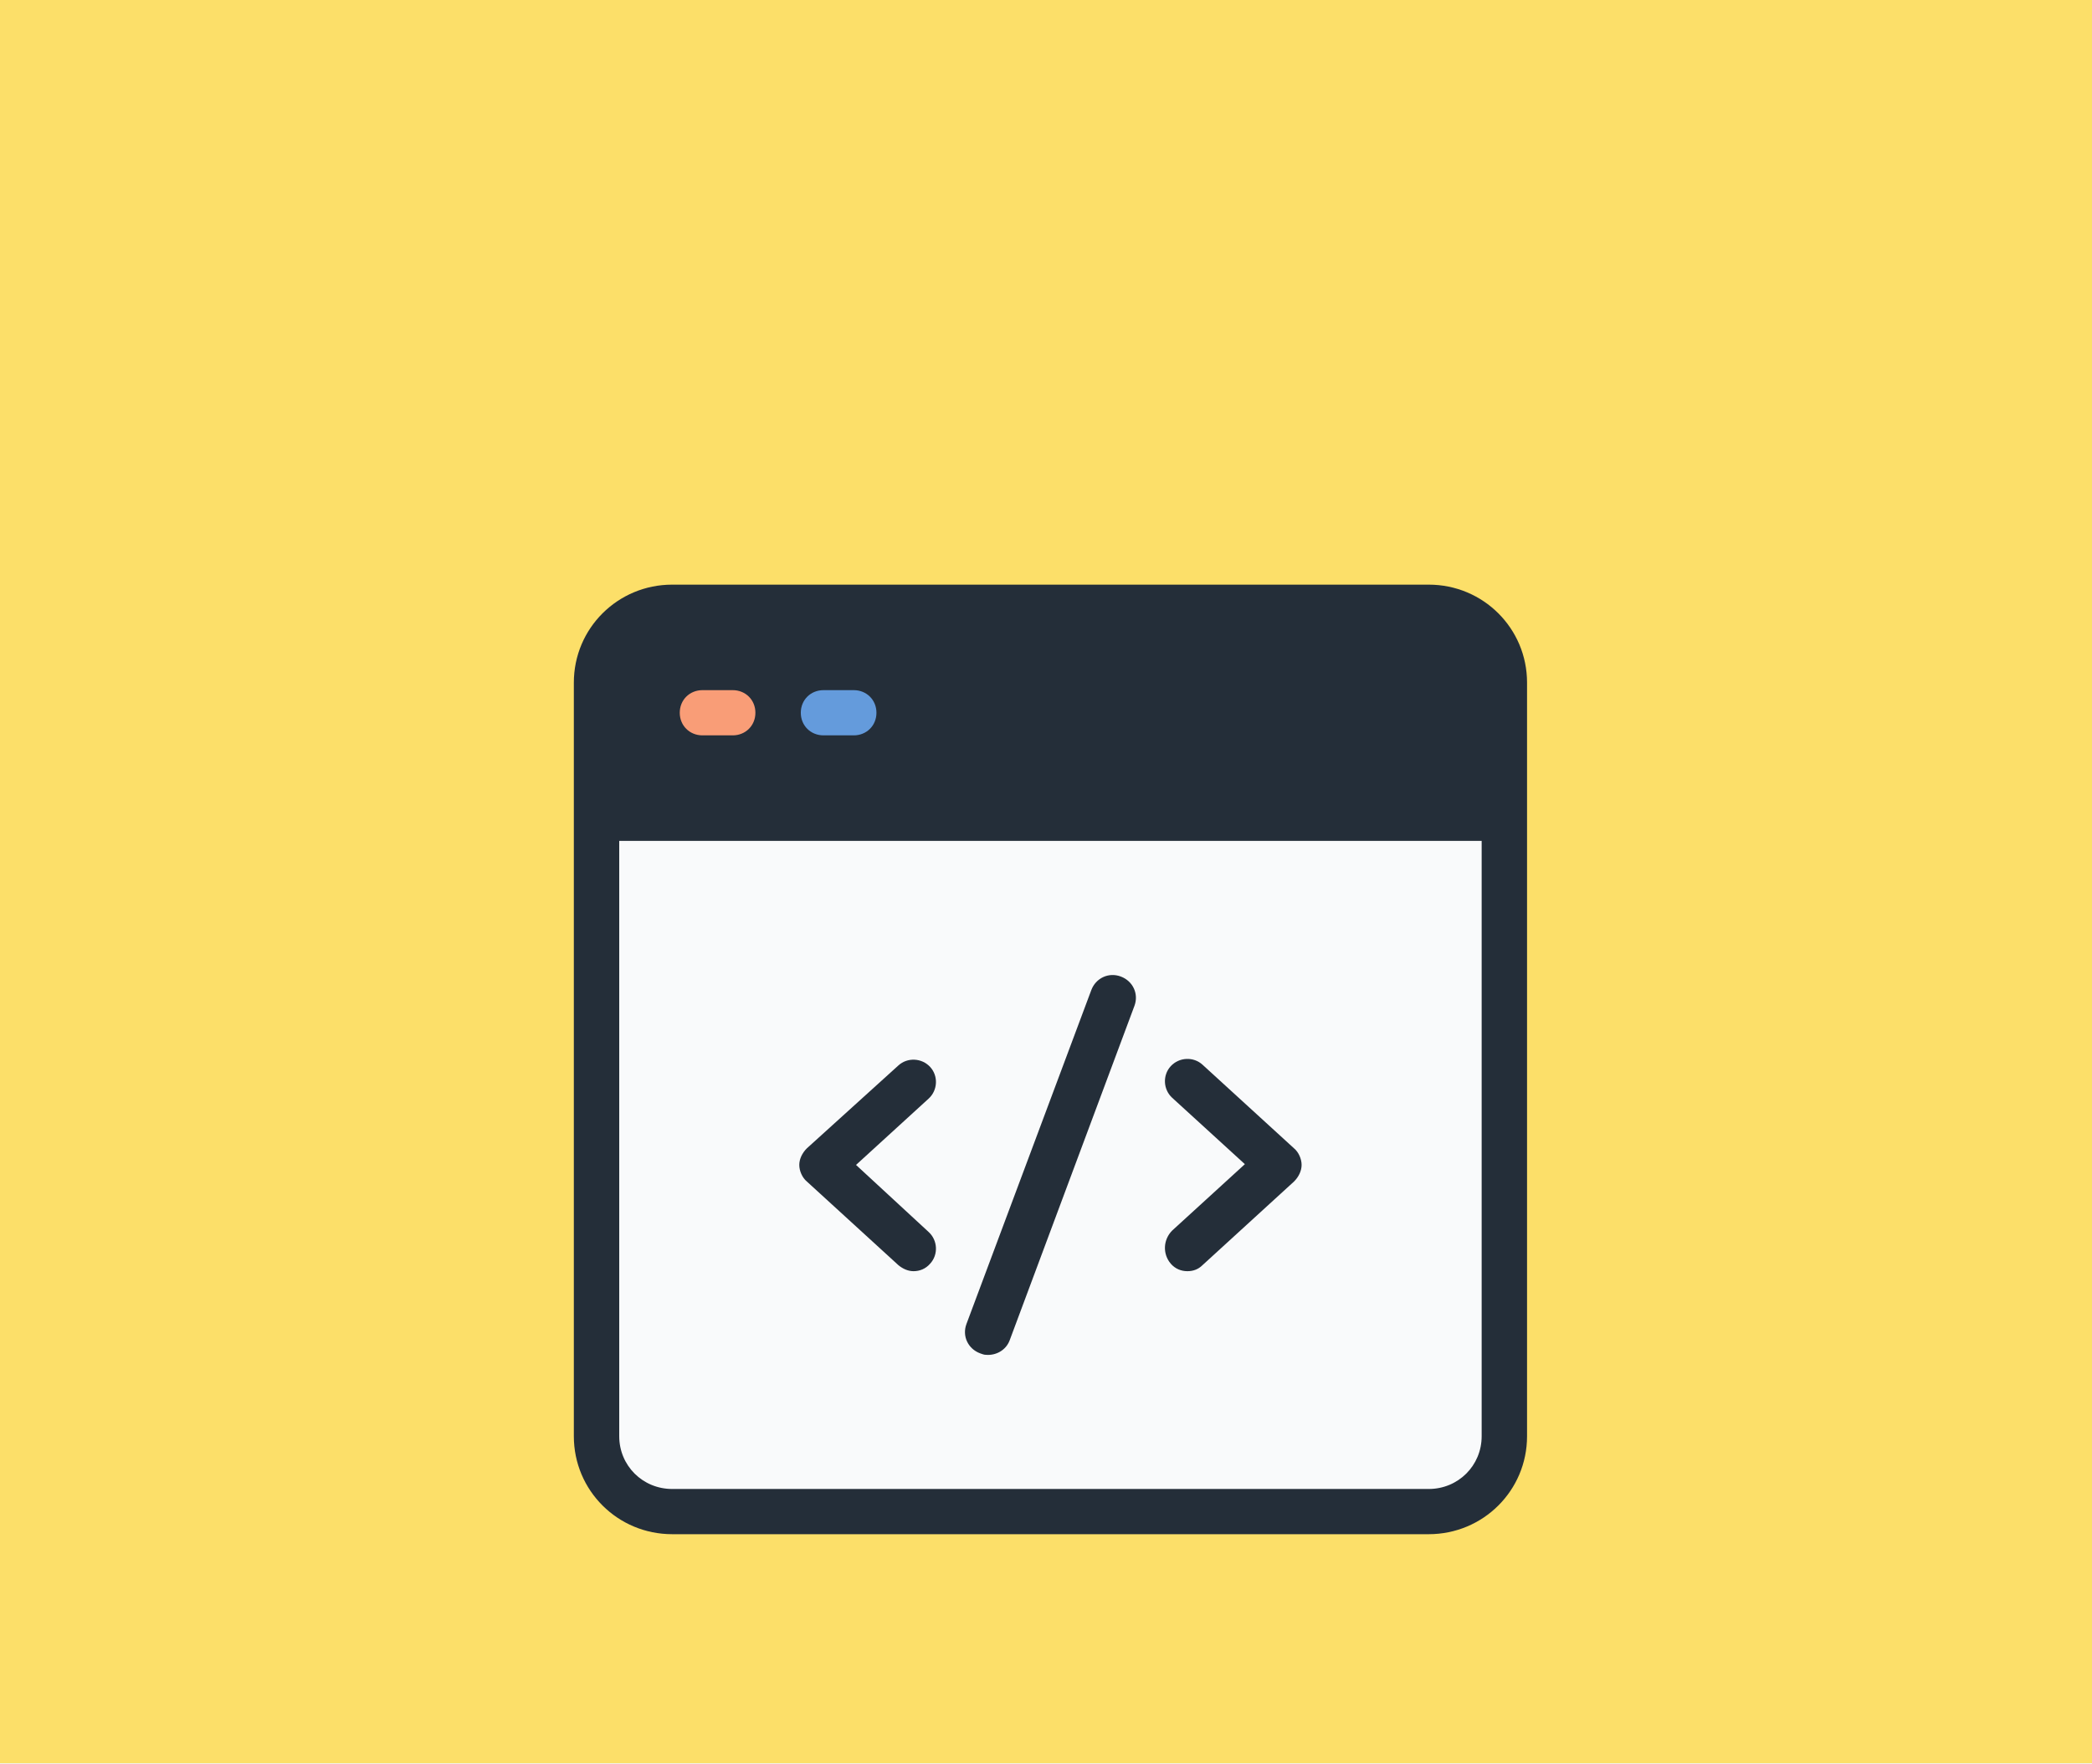
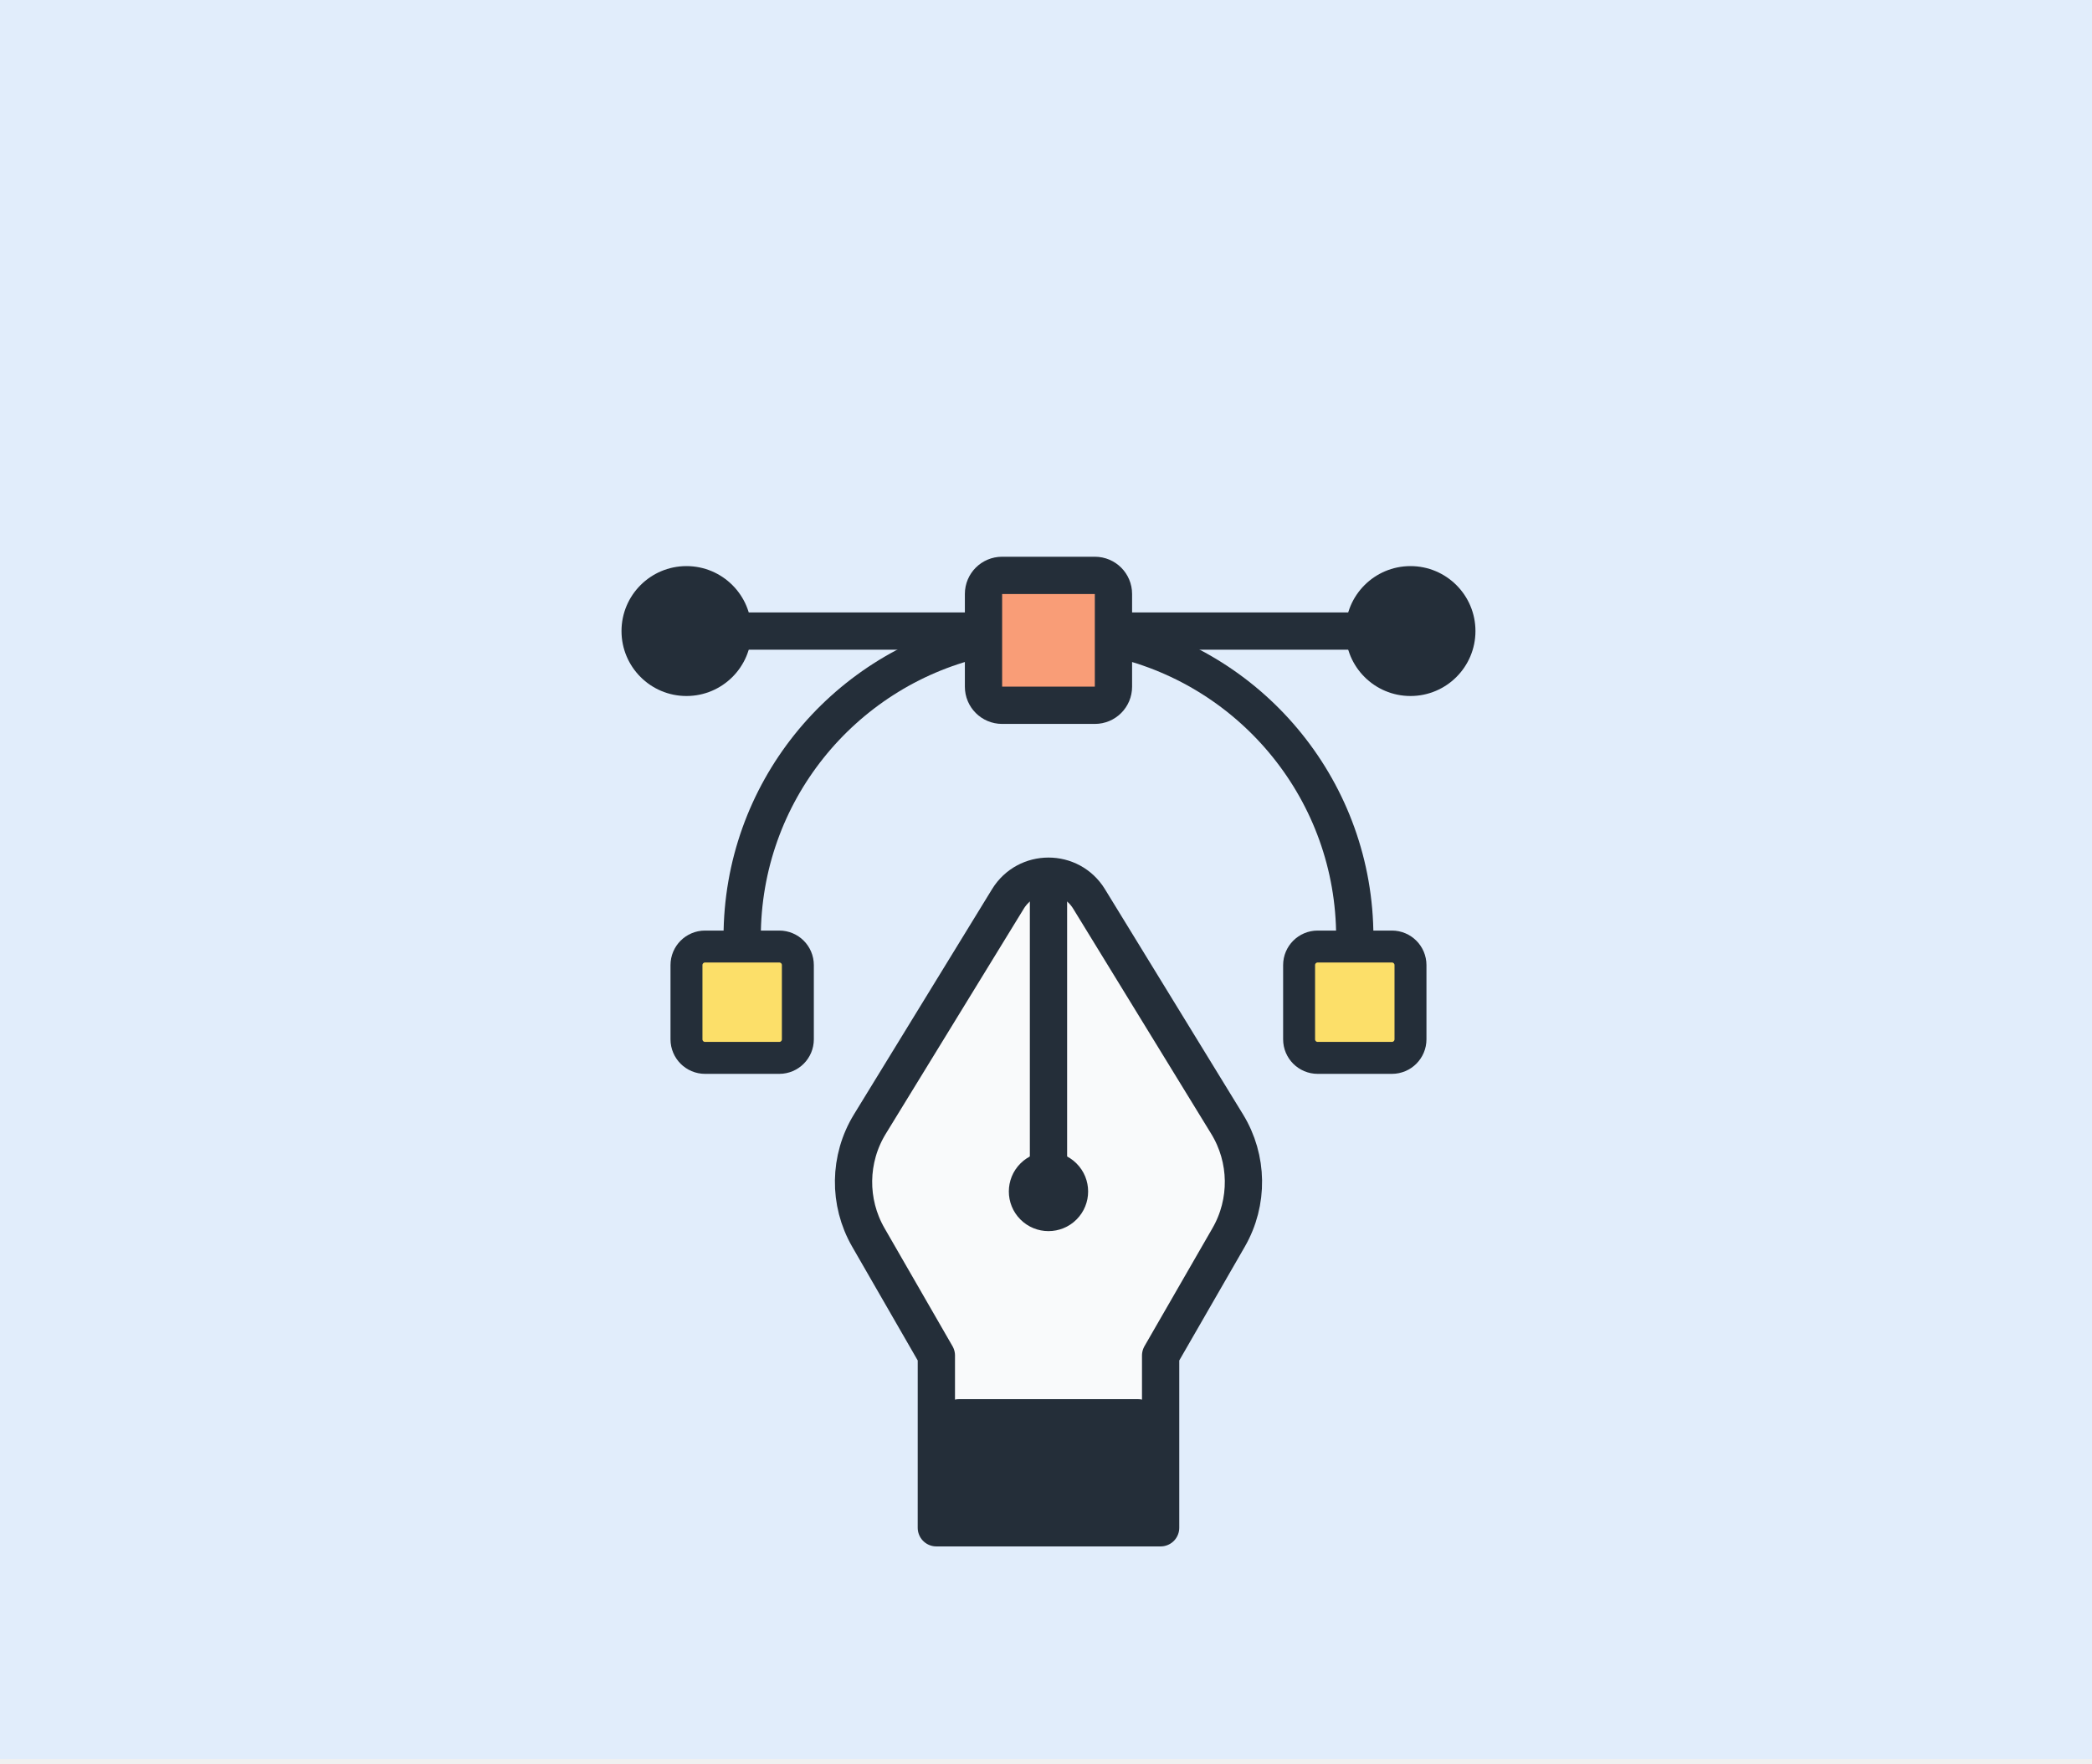
<svg xmlns="http://www.w3.org/2000/svg" viewBox="0 0 369 311" fill="none">
-   <path d="M0 0H369V311H0V0Z" fill="#FCDF69" />
-   <rect x="107.337" y="145.803" width="154.61" height="118.967" fill="#F9FAFB" />
-   <rect x="107.337" y="109.364" width="154.61" height="33.973" fill="#242E39" />
-   <path d="M206.501 222.887C207.301 223.817 208.369 224.216 209.436 224.216C210.37 224.216 211.304 223.95 212.105 223.152L228.251 208.398C229.052 207.6 229.585 206.537 229.585 205.473C229.585 204.41 229.052 203.214 228.251 202.549L212.105 187.794C210.504 186.332 207.968 186.465 206.501 188.06C205.033 189.655 205.166 192.181 206.768 193.643L219.578 205.34L206.768 217.038C205.166 218.633 205.033 221.159 206.501 222.887Z" fill="#242E39" />
-   <path d="M172.874 238.705C173.274 238.838 173.541 238.971 173.942 238.971C175.676 239.104 177.411 238.173 178.078 236.445L200.096 177.426C200.896 175.3 199.829 173.04 197.694 172.242C195.559 171.445 193.29 172.508 192.49 174.635L170.472 233.521C169.672 235.648 170.739 237.908 172.874 238.705Z" fill="#242E39" />
-   <path d="M158.463 223.153C159.264 223.817 160.198 224.216 161.132 224.216C162.199 224.216 163.267 223.817 164.067 222.887C165.535 221.292 165.402 218.766 163.801 217.304L150.991 205.474L163.801 193.776C165.402 192.314 165.535 189.789 164.067 188.193C162.6 186.598 160.064 186.465 158.463 187.928L142.317 202.549C141.516 203.347 140.983 204.41 140.983 205.474C140.983 206.537 141.516 207.733 142.317 208.398L158.463 223.153Z" fill="#242E39" />
-   <path d="M118.565 270.607H252.003C261.611 270.607 269.35 262.898 269.35 253.327V120.401C269.35 110.831 261.611 103.121 252.003 103.121H118.565C108.957 103.121 101.218 110.831 101.218 120.401V139.011V253.327C101.218 262.898 108.957 270.607 118.565 270.607ZM109.224 120.401C109.224 115.217 113.361 111.097 118.565 111.097H252.003C257.207 111.097 261.344 115.217 261.344 120.401V140.34H109.224V120.401ZM109.224 148.316H261.344V253.327C261.344 258.511 257.207 262.632 252.003 262.632H118.565C113.361 262.632 109.224 258.511 109.224 253.327V148.316Z" fill="#242E39" />
-   <path d="M129.24 121.731H123.903C121.634 121.731 119.899 123.459 119.899 125.719C119.899 127.978 121.634 129.706 123.903 129.706H129.24C131.509 129.706 133.243 127.978 133.243 125.719C133.243 123.459 131.509 121.731 129.24 121.731Z" fill="#F99D77" />
-   <path d="M150.59 121.731H145.253C142.984 121.731 141.25 123.459 141.25 125.719C141.25 127.978 142.984 129.706 145.253 129.706H150.59C152.859 129.706 154.593 127.978 154.593 125.719C154.593 123.459 152.859 121.731 150.59 121.731Z" fill="#649BDC" />
+   <path d="M0 0H369V310.264H0V0Z" fill="#E1EDFB" />
+   <path d="M197.168 112.699C221.117 118.237 238.966 139.694 238.966 165.317" stroke="#242E39" stroke-width="6.574" stroke-linecap="round" stroke-linejoin="round" />
+   <path d="M130.909 165.318C130.909 139.845 148.548 118.493 172.282 112.797" stroke="#242E39" stroke-width="6.574" stroke-linecap="round" stroke-linejoin="round" />
+   <path d="M196.398 111.308H248.79" stroke="#242E39" stroke-width="6.574" stroke-linecap="round" stroke-linejoin="round" />
+   <path d="M248.79 122.764C255.119 122.764 260.25 117.635 260.25 111.308C260.25 104.98 255.119 99.851 248.79 99.851C242.46 99.851 237.329 104.98 237.329 111.308C237.329 117.635 242.46 122.764 248.79 122.764Z" fill="#242E39" />
+   <path d="M173.477 111.308H121.085" stroke="#242E39" stroke-width="6.574" stroke-linecap="round" stroke-linejoin="round" />
+   <path d="M121.085 122.764C127.415 122.764 132.546 117.635 132.546 111.308C132.546 104.98 127.415 99.851 121.085 99.851C114.756 99.851 109.625 104.98 109.625 111.308C109.625 117.635 114.756 122.764 121.085 122.764Z" fill="#242E39" />
+   <path d="M193.124 124.4H176.751C174.944 124.4 173.477 122.934 173.477 121.127V104.761C173.477 102.954 174.944 101.487 176.751 101.487H193.124C194.931 101.487 196.398 102.954 196.398 104.761V121.127C196.398 122.934 194.931 124.4 193.124 124.4Z" fill="#F99D77" stroke="#242E39" stroke-width="6.574" stroke-linecap="round" stroke-linejoin="round" />
+   <path d="M245.515 186.593H232.417C230.61 186.593 229.143 185.127 229.143 183.32V170.227C229.143 168.42 230.61 166.954 232.417 166.954H245.515C247.323 166.954 248.79 168.42 248.79 170.227V183.32C248.79 185.127 247.323 186.593 245.515 186.593Z" fill="#FCDF69" stroke="#242E39" stroke-width="5.635" stroke-linecap="round" stroke-linejoin="round" />
+   <path d="M137.458 186.593H124.36C122.552 186.593 121.085 185.127 121.085 183.32V170.227C121.085 168.42 122.552 166.954 124.36 166.954H137.458C139.265 166.954 140.732 168.42 140.732 170.227V183.32C140.732 185.127 139.265 186.593 137.458 186.593Z" fill="#FCDF69" stroke="#242E39" stroke-width="5.635" stroke-linecap="round" stroke-linejoin="round" />
+   <g clip-path="url(#clip0)">
+     <path d="M165.158 269.475L204.718 269.475L204.718 239.088L216.716 218.259C220.294 212.049 220.189 204.375 216.441 198.263L192.094 158.553C188.82 153.212 181.059 153.212 177.785 158.553L153.438 198.263C149.69 204.375 149.585 212.045 153.163 218.259L165.162 239.088L165.158 269.475Z" fill="#F9FAFB" stroke="#242E39" stroke-width="6.574" stroke-linecap="round" stroke-linejoin="round" />
+     <path d="M200.762 249.704L169.114 249.704" stroke="#242E39" stroke-width="5.828" stroke-linecap="round" stroke-linejoin="round" />
+     <rect x="163.374" y="250.566" width="43.012" height="18.35" fill="#242E39" />
+   </g>
+   <path d="M179.993 205.215C177.262 207.945 177.262 212.371 179.993 215.101C182.724 217.832 187.152 217.832 189.883 215.101C192.614 212.371 192.614 207.945 189.883 205.215C187.152 202.485 182.724 202.485 179.993 205.215Z" fill="#242E39" />
+   <path d="M184.938 206.202L184.938 154.793" stroke="#242E39" stroke-width="6.574" stroke-linecap="round" stroke-linejoin="round" />
+   <defs>
+     <clipPath id="clip0">
+       <rect width="134.247" height="134.247" fill="white" transform="matrix(-0.707232 0.706982 -0.707232 -0.706982 279.882 216.089)" />
+     </clipPath>
+   </defs>
</svg>
